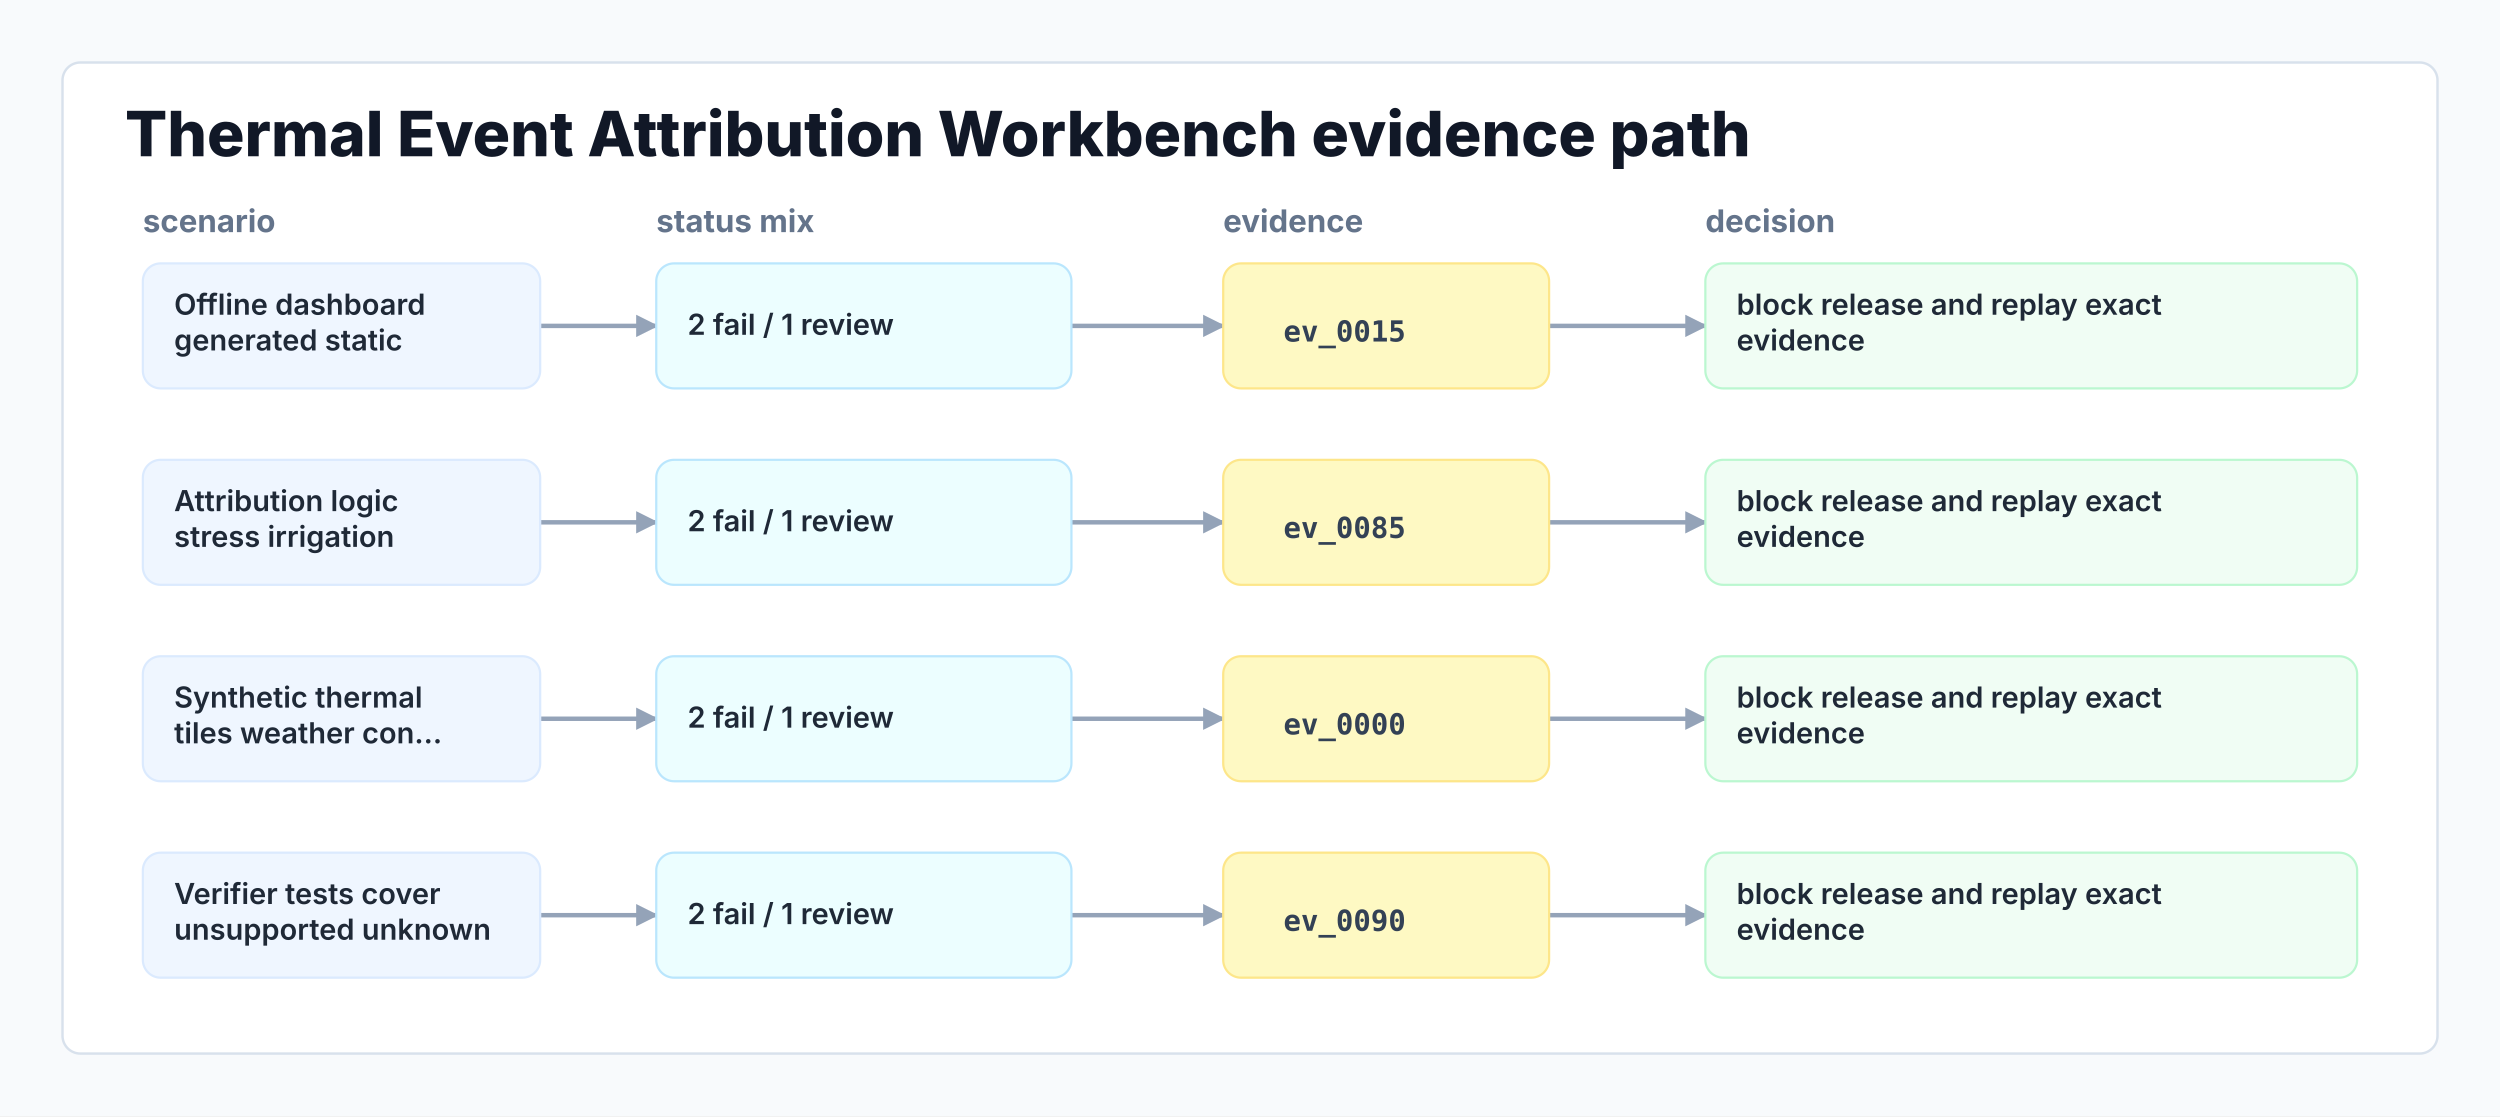
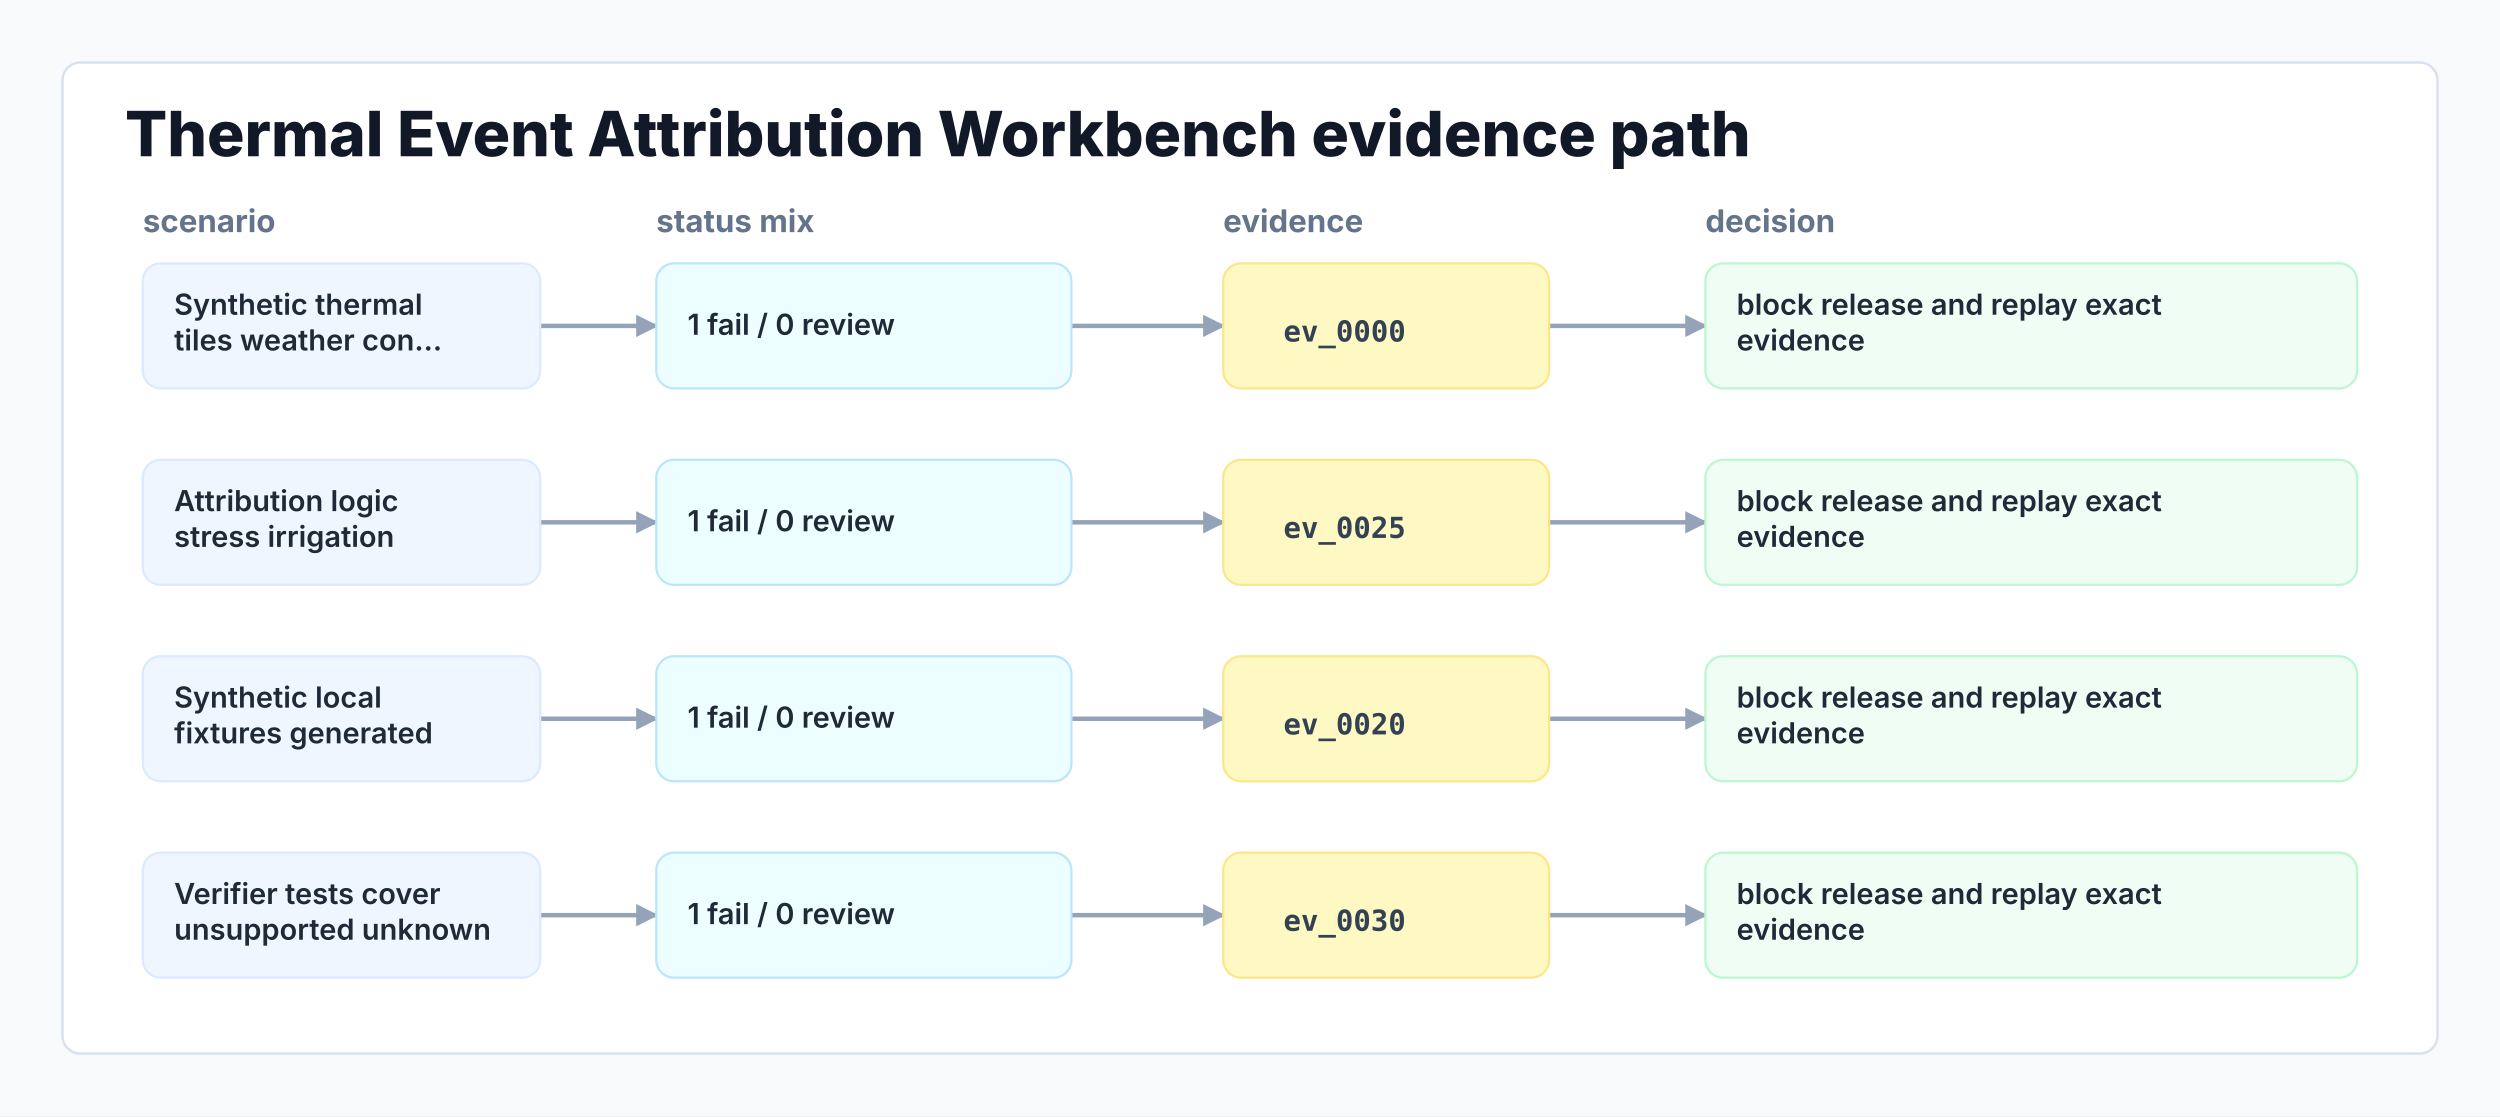
<svg xmlns="http://www.w3.org/2000/svg" width="1120" height="500" viewBox="0 0 1120 500" role="img" aria-label="Thermal Event Attribution Workbench evidence map">
  <defs>
    <style>
      .bg { fill:#f8fafc; }
      .panel { fill:#ffffff; stroke:#d8e1ec; stroke-width:1.1; }
      .title { font:760 28px -apple-system,BlinkMacSystemFont,"Segoe UI",sans-serif; fill:#111827; }
      .node { font:620 13px -apple-system,BlinkMacSystemFont,"Segoe UI",sans-serif; fill:#1f2937; }
      .head { font:700 14px -apple-system,BlinkMacSystemFont,"Segoe UI",sans-serif; fill:#64748b; }
      .mono { font:720 13px ui-monospace,SFMono-Regular,Menlo,monospace; fill:#334155; }
      .edge { stroke:#94a3b8; stroke-width:2; fill:none; marker-end:url(#arrow); }
      .lane { fill:#eff6ff; stroke:#dbeafe; }
      .failure { fill:#ecfeff; stroke:#bae6fd; }
      .evidencebox { fill:#fef9c3; stroke:#fde68a; }
      .actionbox { fill:#f0fdf4; stroke:#bbf7d0; }
    </style>
    <marker id="arrow" viewBox="0 0 10 10" refX="9" refY="5" markerWidth="5" markerHeight="5" orient="auto-start-reverse">
      <path d="M 0 0 L 10 5 L 0 10 z" fill="#94a3b8" />
    </marker>
  </defs>
  <rect class="bg" width="1120" height="500" />
  <rect class="panel" x="28" y="28" width="1064" height="444" rx="8" />
  <text x="56" y="70" class="title">Thermal Event Attribution Workbench evidence path</text>
  <text x="64" y="104" class="head">scenario</text>
  <text x="294" y="104" class="head">status mix</text>
  <text x="548" y="104" class="head">evidence</text>
  <text x="764" y="104" class="head">decision</text>
  <path d="M242 146 L294 146" class="edge" />
  <path d="M480 146 L548 146" class="edge" />
  <path d="M694 146 L764 146" class="edge" />
  <path d="M242 234 L294 234" class="edge" />
  <path d="M480 234 L548 234" class="edge" />
  <path d="M694 234 L764 234" class="edge" />
  <path d="M242 322 L294 322" class="edge" />
  <path d="M480 322 L548 322" class="edge" />
  <path d="M694 322 L764 322" class="edge" />
  <path d="M242 410 L294 410" class="edge" />
  <path d="M480 410 L548 410" class="edge" />
  <path d="M694 410 L764 410" class="edge" />
  <rect class="lane" x="64" y="118" width="178" height="56" rx="8" />
  <text class="node" x="78" y="141">
-     <tspan x="78" dy="0">Offline dashboard</tspan>
-     <tspan x="78" dy="16">generated static</tspan>
+     <tspan x="78" dy="0">Synthetic thermal</tspan>
+     <tspan x="78" dy="16">tiles weather con...</tspan>
  </text>
  <rect class="failure" x="294" y="118" width="186" height="56" rx="8" />
  <text class="node" x="308" y="150">
-     <tspan x="308" dy="0">2 fail / 1 review</tspan>
+     <tspan x="308" dy="0">1 fail / 0 review</tspan>
  </text>
  <rect class="evidencebox" x="548" y="118" width="146" height="56" rx="8" />
-   <text class="mono" x="575" y="153">ev_0015</text>
+   <text class="mono" x="575" y="153">ev_0000</text>
  <rect class="actionbox" x="764" y="118" width="292" height="56" rx="8" />
  <text class="node" x="778" y="141">
    <tspan x="778" dy="0">block release and replay exact</tspan>
    <tspan x="778" dy="16">evidence</tspan>
  </text>
  <rect class="lane" x="64" y="206" width="178" height="56" rx="8" />
  <text class="node" x="78" y="229">
    <tspan x="78" dy="0">Attribution logic</tspan>
    <tspan x="78" dy="16">stress irrigation</tspan>
  </text>
  <rect class="failure" x="294" y="206" width="186" height="56" rx="8" />
  <text class="node" x="308" y="238">
-     <tspan x="308" dy="0">2 fail / 1 review</tspan>
+     <tspan x="308" dy="0">1 fail / 0 review</tspan>
  </text>
  <rect class="evidencebox" x="548" y="206" width="146" height="56" rx="8" />
-   <text class="mono" x="575" y="241">ev_0085</text>
+   <text class="mono" x="575" y="241">ev_0025</text>
  <rect class="actionbox" x="764" y="206" width="292" height="56" rx="8" />
  <text class="node" x="778" y="229">
    <tspan x="778" dy="0">block release and replay exact</tspan>
    <tspan x="778" dy="16">evidence</tspan>
  </text>
  <rect class="lane" x="64" y="294" width="178" height="56" rx="8" />
  <text class="node" x="78" y="317">
-     <tspan x="78" dy="0">Synthetic thermal</tspan>
-     <tspan x="78" dy="16">tiles weather con...</tspan>
+     <tspan x="78" dy="0">Synthetic local</tspan>
+     <tspan x="78" dy="16">fixtures generated</tspan>
  </text>
  <rect class="failure" x="294" y="294" width="186" height="56" rx="8" />
  <text class="node" x="308" y="326">
-     <tspan x="308" dy="0">2 fail / 1 review</tspan>
+     <tspan x="308" dy="0">1 fail / 0 review</tspan>
  </text>
  <rect class="evidencebox" x="548" y="294" width="146" height="56" rx="8" />
-   <text class="mono" x="575" y="329">ev_0000</text>
+   <text class="mono" x="575" y="329">ev_0020</text>
  <rect class="actionbox" x="764" y="294" width="292" height="56" rx="8" />
  <text class="node" x="778" y="317">
    <tspan x="778" dy="0">block release and replay exact</tspan>
    <tspan x="778" dy="16">evidence</tspan>
  </text>
  <rect class="lane" x="64" y="382" width="178" height="56" rx="8" />
  <text class="node" x="78" y="405">
    <tspan x="78" dy="0">Verifier tests cover</tspan>
    <tspan x="78" dy="16">unsupported unknown</tspan>
  </text>
  <rect class="failure" x="294" y="382" width="186" height="56" rx="8" />
  <text class="node" x="308" y="414">
-     <tspan x="308" dy="0">2 fail / 1 review</tspan>
+     <tspan x="308" dy="0">1 fail / 0 review</tspan>
  </text>
  <rect class="evidencebox" x="548" y="382" width="146" height="56" rx="8" />
-   <text class="mono" x="575" y="417">ev_0090</text>
+   <text class="mono" x="575" y="417">ev_0030</text>
  <rect class="actionbox" x="764" y="382" width="292" height="56" rx="8" />
  <text class="node" x="778" y="405">
    <tspan x="778" dy="0">block release and replay exact</tspan>
    <tspan x="778" dy="16">evidence</tspan>
  </text>
</svg>
